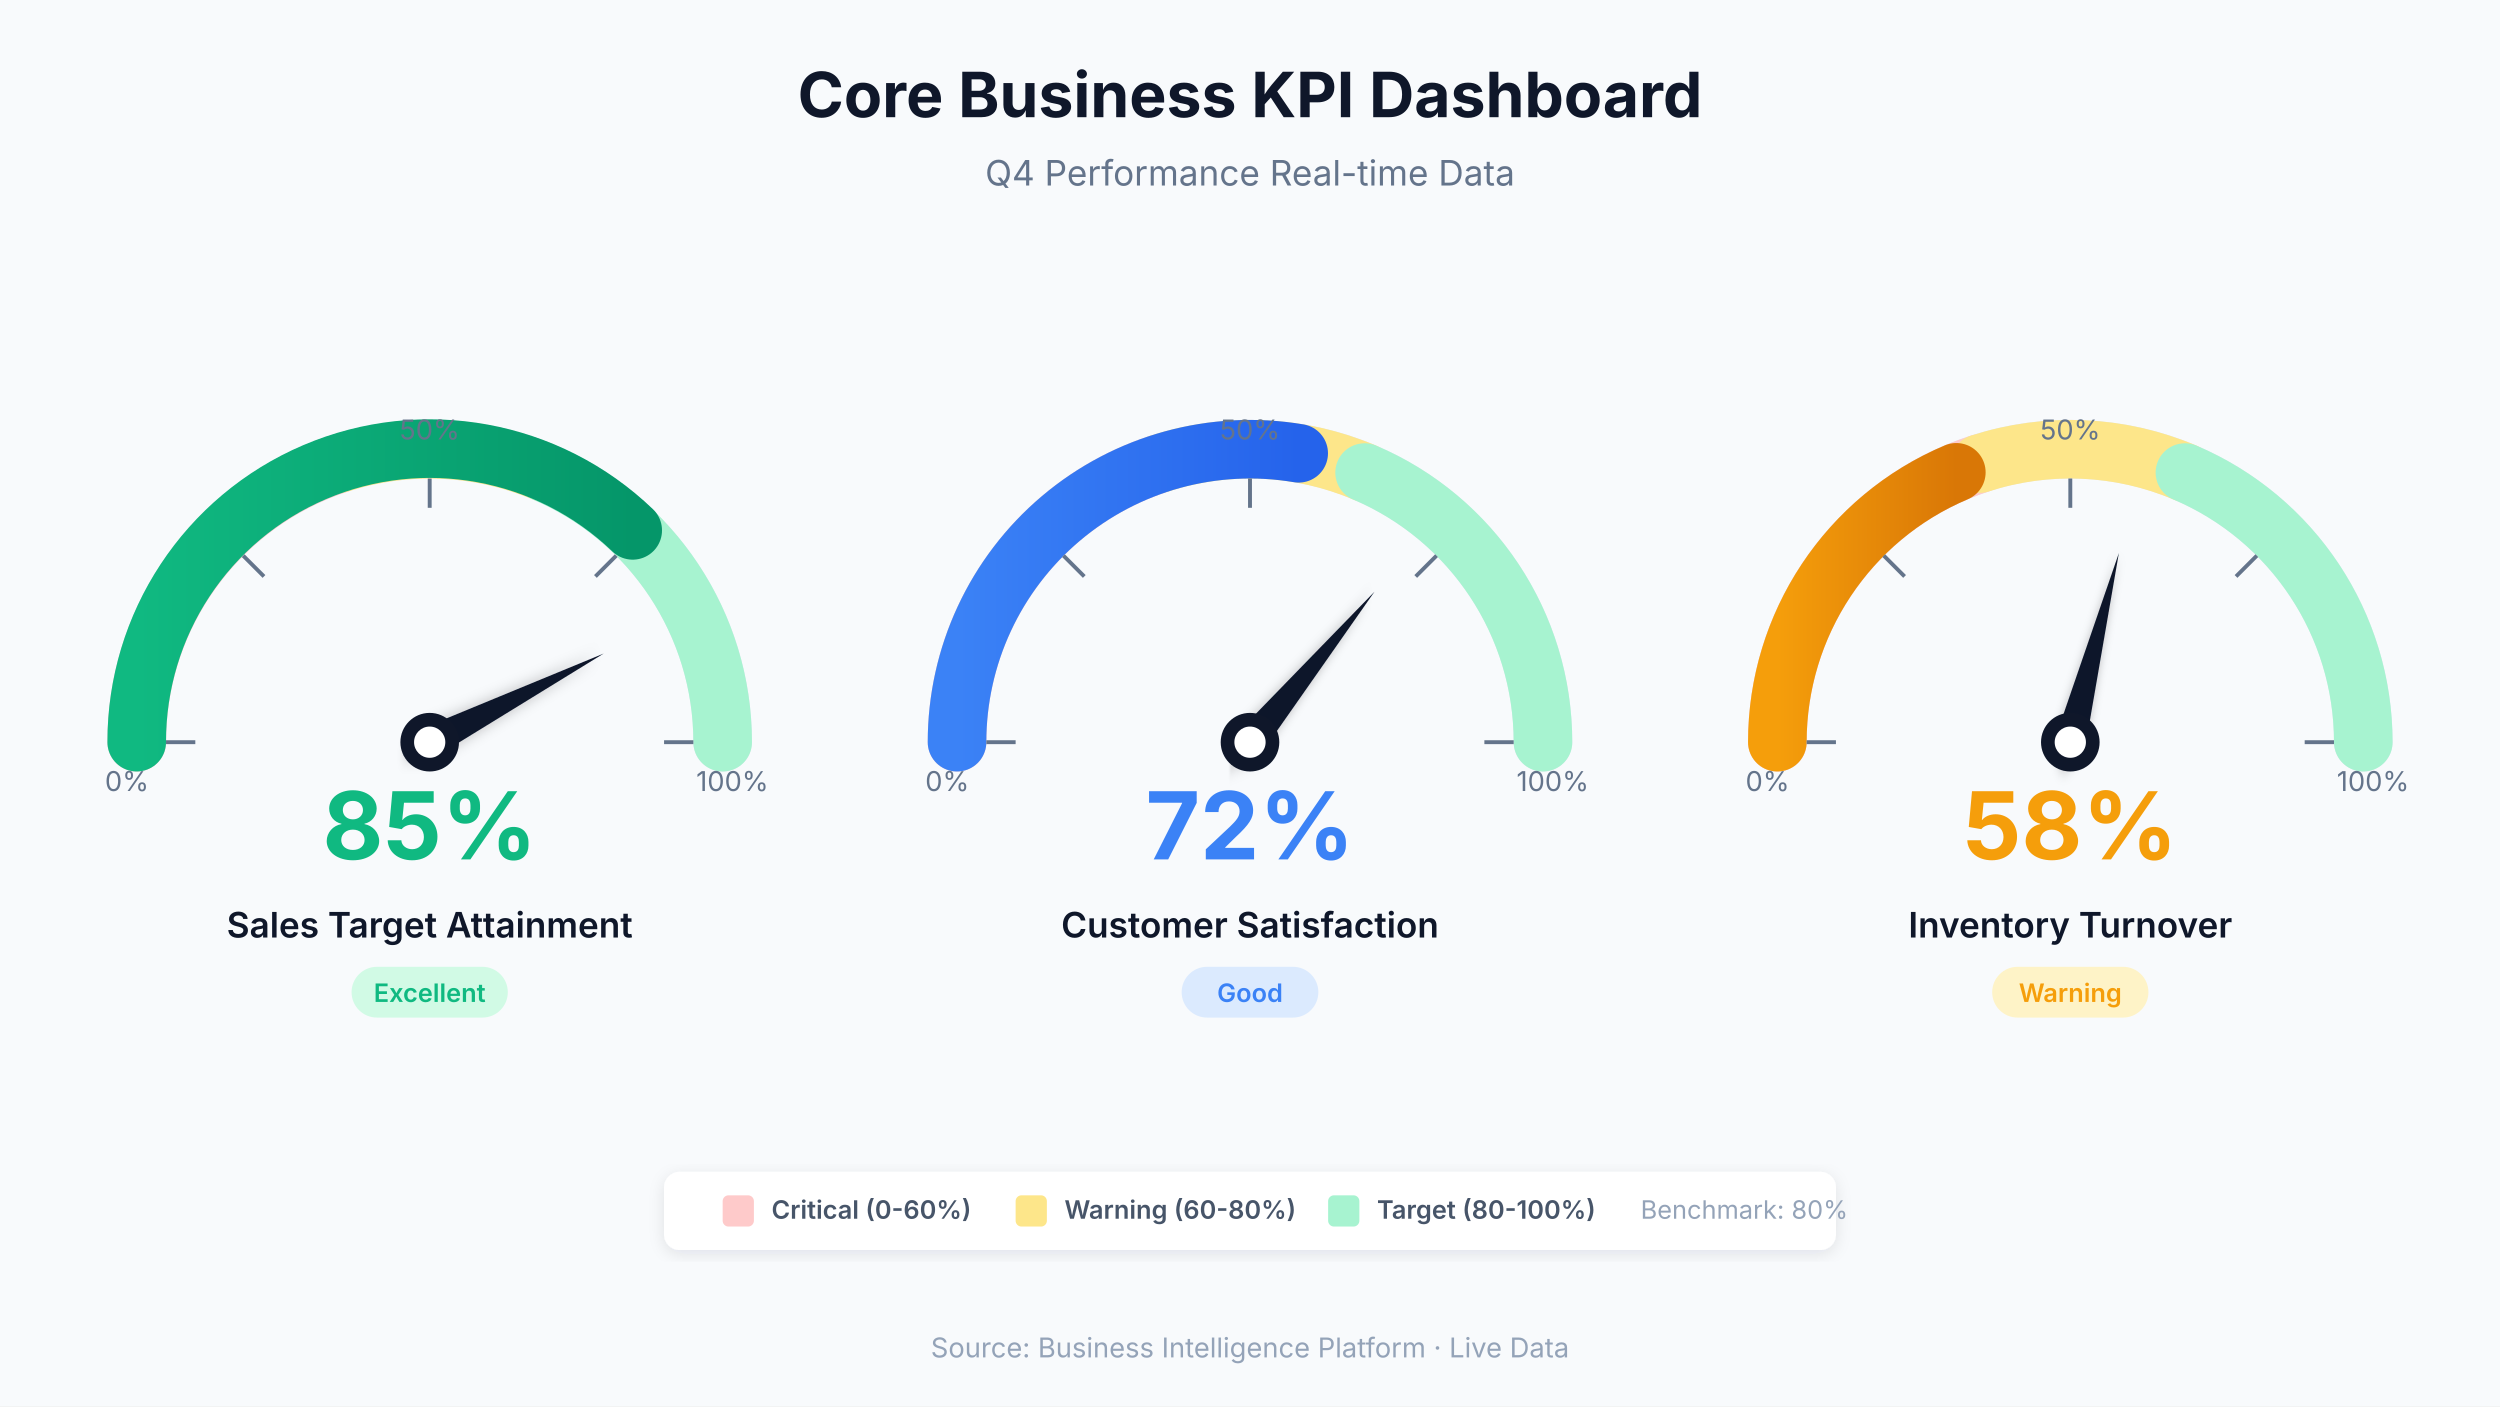
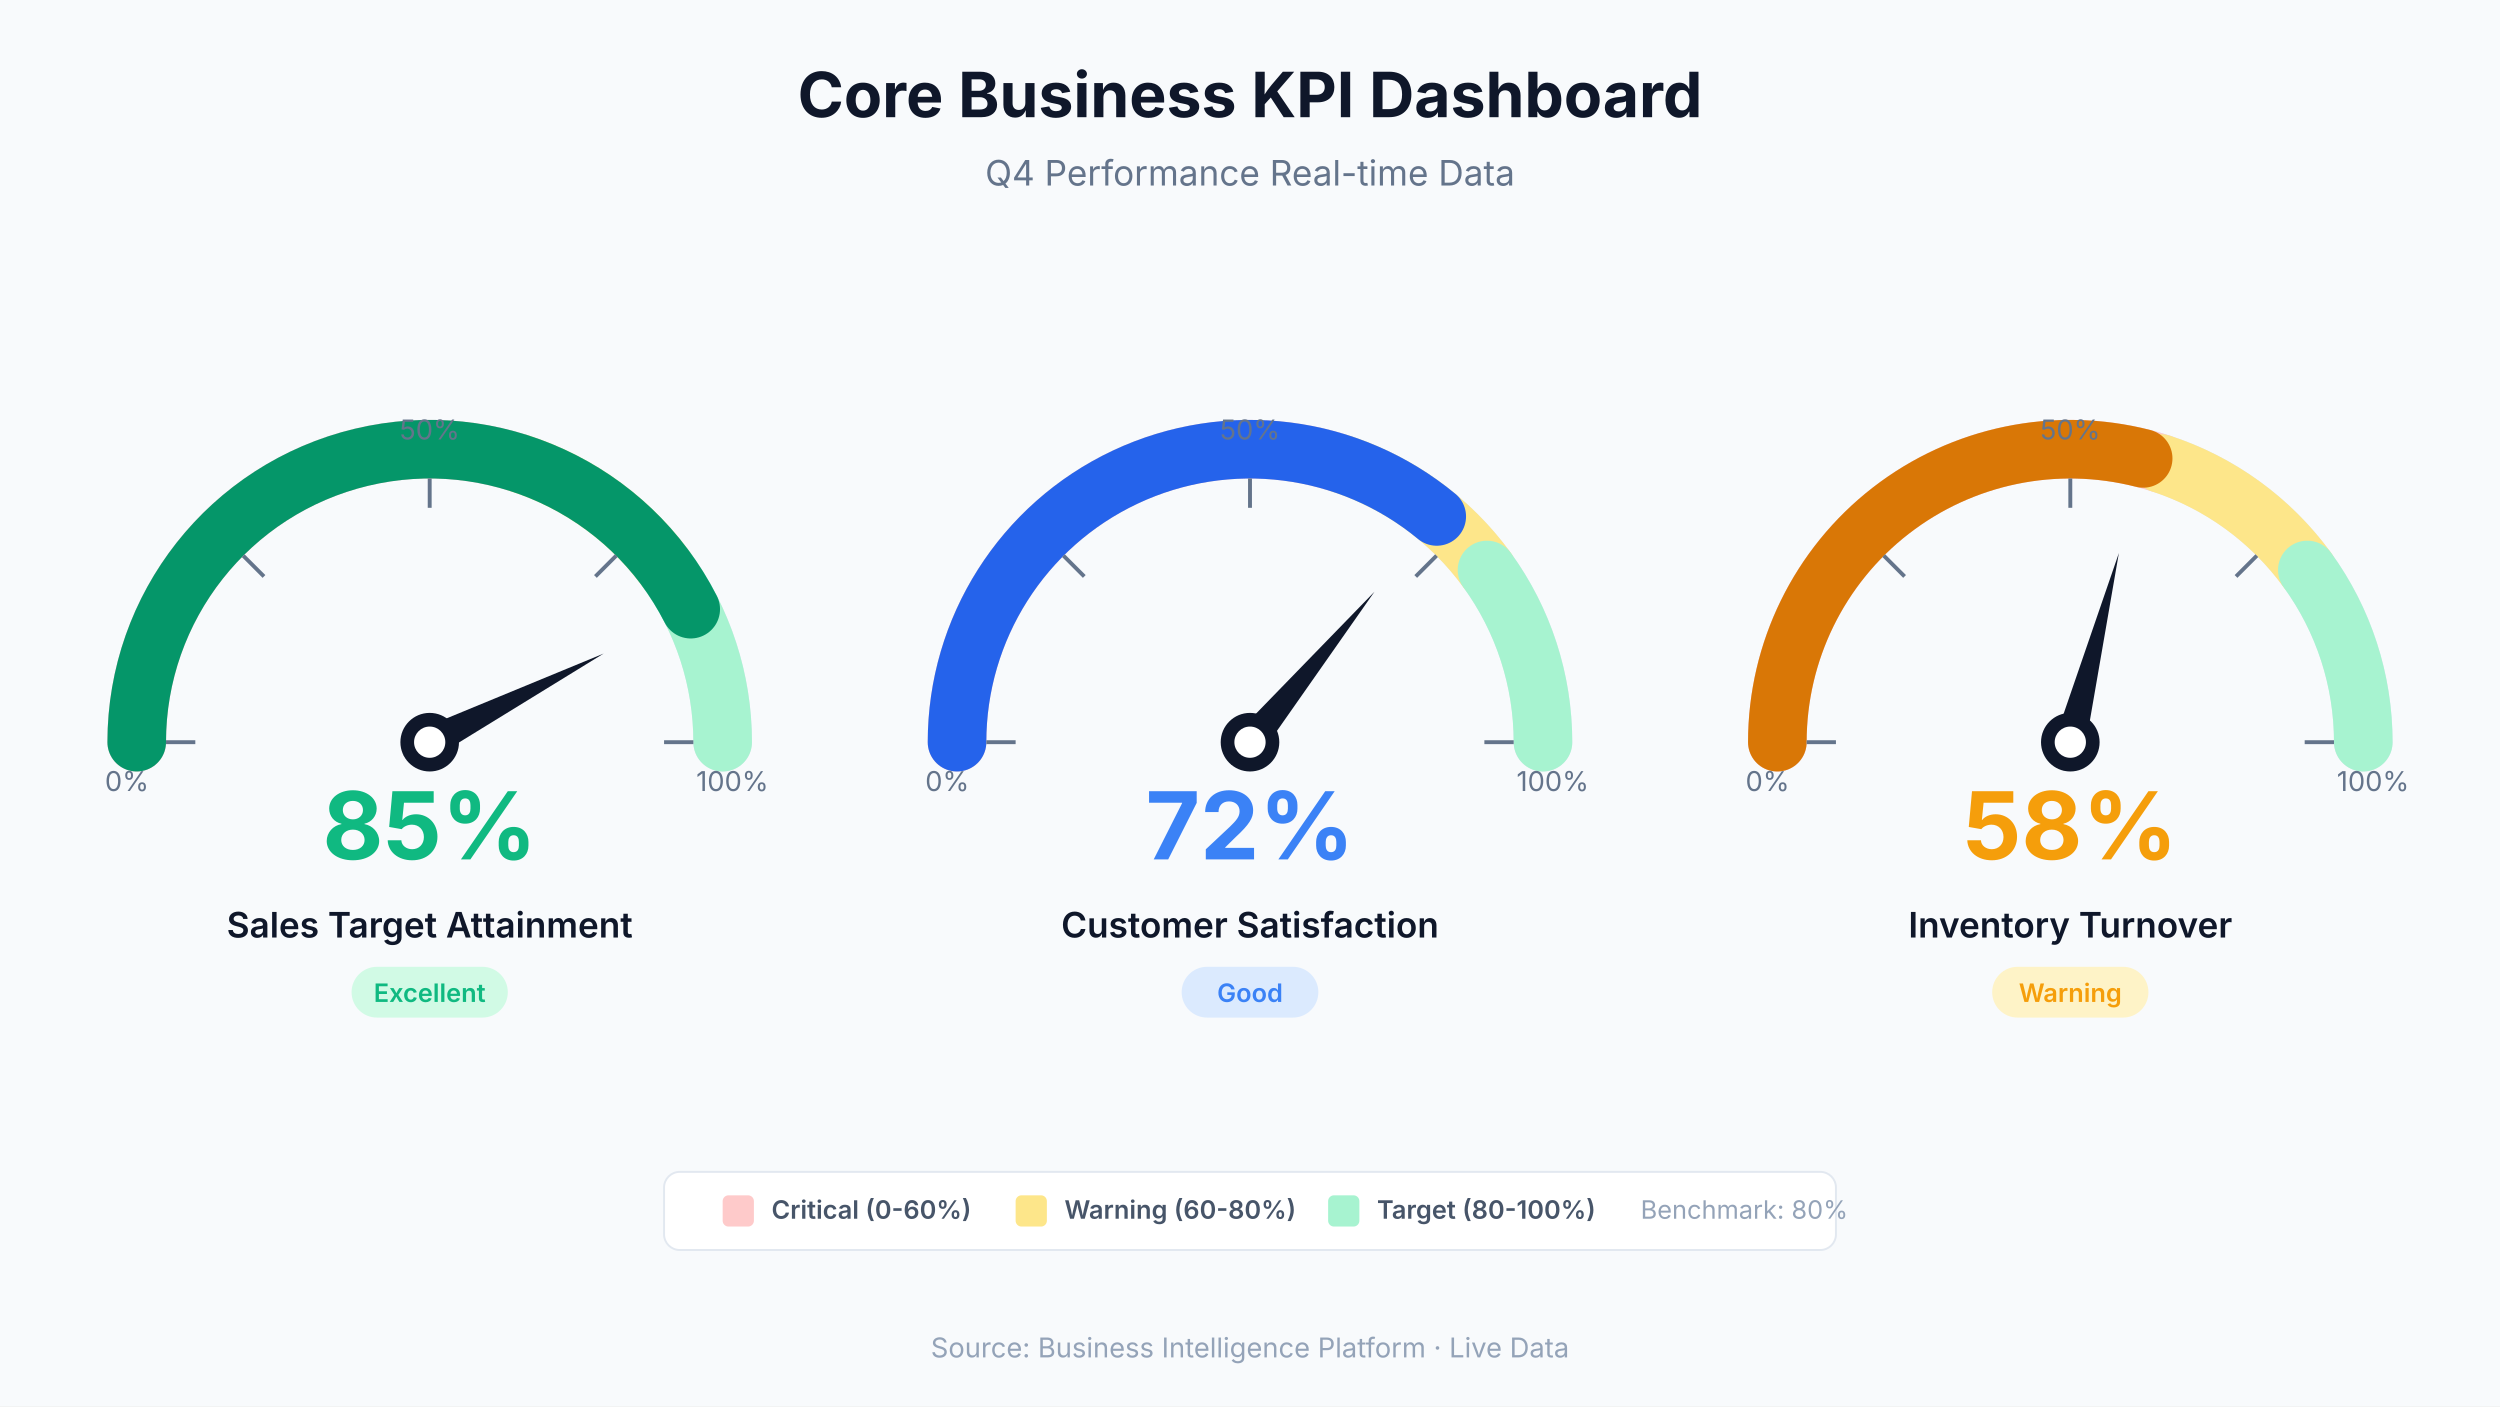
- <svg xmlns="http://www.w3.org/2000/svg" viewBox="0 0 1280 720" width="1280" height="720">
-   <defs>
-     <linearGradient id="bgArcGrad" x1="0%" y1="0%" x2="100%" y2="0%">
-       <stop offset="0%" style="stop-color:#E2E8F0;stop-opacity:1" />
-       <stop offset="100%" style="stop-color:#F1F5F9;stop-opacity:1" />
-     </linearGradient>
-     <linearGradient id="excellentGrad" x1="0%" y1="0%" x2="100%" y2="0%">
-       <stop offset="0%" style="stop-color:#10B981;stop-opacity:1" />
-       <stop offset="100%" style="stop-color:#059669;stop-opacity:1" />
-     </linearGradient>
-     <linearGradient id="goodGrad" x1="0%" y1="0%" x2="100%" y2="0%">
-       <stop offset="0%" style="stop-color:#3B82F6;stop-opacity:1" />
-       <stop offset="100%" style="stop-color:#2563EB;stop-opacity:1" />
-     </linearGradient>
-     <linearGradient id="warningGrad" x1="0%" y1="0%" x2="100%" y2="0%">
-       <stop offset="0%" style="stop-color:#F59E0B;stop-opacity:1" />
-       <stop offset="100%" style="stop-color:#D97706;stop-opacity:1" />
-     </linearGradient>
-     <linearGradient id="dangerGrad" x1="0%" y1="0%" x2="100%" y2="0%">
-       <stop offset="0%" style="stop-color:#EF4444;stop-opacity:1" />
-       <stop offset="100%" style="stop-color:#DC2626;stop-opacity:1" />
-     </linearGradient>
-     <filter id="needleShadow" x="-20%" y="-20%" width="140%" height="140%">
-       <feGaussianBlur in="SourceAlpha" stdDeviation="3" />
-       <feOffset dx="0" dy="2" result="offsetblur" />
-       <feFlood flood-color="#0F172A" flood-opacity="0.25" result="shadowColor" />
-       <feComposite in="shadowColor" in2="offsetblur" operator="in" result="shadow" />
-       <feMerge>
-         <feMergeNode in="shadow" />
-         <feMergeNode in="SourceGraphic" />
-       </feMerge>
-     </filter>
-     <filter id="cardShadow" x="-15%" y="-15%" width="130%" height="130%">
-       <feGaussianBlur in="SourceAlpha" stdDeviation="4" />
-       <feOffset dx="0" dy="2" result="offsetblur" />
-       <feFlood flood-color="#0F172A" flood-opacity="0.1" result="shadowColor" />
-       <feComposite in="shadowColor" in2="offsetblur" operator="in" result="shadow" />
-       <feMerge>
-         <feMergeNode in="shadow" />
-         <feMergeNode in="SourceGraphic" />
-       </feMerge>
-     </filter>
-   </defs>
+ <svg xmlns="http://www.w3.org/2000/svg" viewBox="0 0 1280 720" width="1280" height="720" font-family="-apple-system, BlinkMacSystemFont, 'Segoe UI', sans-serif" font-size="12">
  <rect width="1280" height="720" fill="#F8FAFC" />
-   <text x="640" y="60" font-family="-apple-system, BlinkMacSystemFont, 'Segoe UI', sans-serif" font-size="32" font-weight="700" fill="#0F172A" text-anchor="middle">Core Business KPI Dashboard</text>
-   <text x="640" y="95" font-family="-apple-system, BlinkMacSystemFont, 'Segoe UI', sans-serif" font-size="18" fill="#64748B" text-anchor="middle">Q4 Performance Real-time Data</text>
-   <g id="gauge1" transform="translate(220, 380)">
+   <g id="header" data-pptx-bounds="40 15 1200 125">
+     <text x="640" y="60" font-size="32" font-weight="700" fill="#0F172A" text-anchor="middle">Core Business KPI Dashboard</text>
+     <text x="640" y="95" font-size="18" fill="#64748B" text-anchor="middle">Q4 Performance Real-time Data</text>
+   </g>
+   <g id="gauge1" data-pptx-bounds="10 191 427 351" transform="translate(220, 380)">
    <path d="M -150,0 A 150,150 0 0,1 150,0" fill="none" stroke="#E2E8F0" stroke-width="30" stroke-linecap="round" />
-     <path d="M -150,0 A 150,150 0 0,1 -46.35,-142.65" fill="none" stroke="#FECACA" stroke-width="30" stroke-linecap="round" />
-     <path d="M -46.35,-142.65 A 150,150 0 0,1 58.68,-138.05" fill="none" stroke="#FDE68A" stroke-width="30" stroke-linecap="round" />
-     <path d="M 58.68,-138.05 A 150,150 0 0,1 150,0" fill="none" stroke="#A7F3D0" stroke-width="30" stroke-linecap="round" />
-     <path d="M -150,0 A 150,150 0 0,1 103.95,-108.45" fill="none" stroke="url(#excellentGrad)" stroke-width="30" stroke-linecap="round" />
+     <path d="M -150,0 A 150,150 0 0,1 46.35,-142.66" fill="none" stroke="#FECACA" stroke-width="30" stroke-linecap="round" />
+     <path d="M 46.35,-142.66 A 150,150 0 0,1 121.35,-88.17" fill="none" stroke="#FDE68A" stroke-width="30" stroke-linecap="round" />
+     <path d="M 121.35,-88.17 A 150,150 0 0,1 150,0" fill="none" stroke="#A7F3D0" stroke-width="30" stroke-linecap="round" />
+     <path d="M -150,0 A 150,150 0 0,1 133.65,-68.10" fill="none" stroke="#059669" stroke-width="30" stroke-linecap="round" />
    <line x1="-135" y1="0" x2="-120" y2="0" stroke="#64748B" stroke-width="2" />
    <line x1="-95.5" y1="-95.5" x2="-84.85" y2="-84.85" stroke="#64748B" stroke-width="2" />
    <line x1="0" y1="-135" x2="0" y2="-120" stroke="#64748B" stroke-width="2" />
    <line x1="95.5" y1="-95.5" x2="84.85" y2="-84.85" stroke="#64748B" stroke-width="2" />
    <line x1="135" y1="0" x2="120" y2="0" stroke="#64748B" stroke-width="2" />
-     <text x="-155" y="25" font-family="-apple-system, BlinkMacSystemFont, 'Segoe UI', sans-serif" font-size="14" fill="#64748B" text-anchor="middle">0%</text>
-     <text x="0" y="-155" font-family="-apple-system, BlinkMacSystemFont, 'Segoe UI', sans-serif" font-size="14" fill="#64748B" text-anchor="middle">50%</text>
-     <text x="155" y="25" font-family="-apple-system, BlinkMacSystemFont, 'Segoe UI', sans-serif" font-size="14" fill="#64748B" text-anchor="middle">100%</text>
+     <text x="-155" y="25" font-size="14" fill="#64748B" text-anchor="middle">0%</text>
+     <text x="0" y="-155" font-size="14" fill="#64748B" text-anchor="middle">50%</text>
+     <text x="155" y="25" font-size="14" fill="#64748B" text-anchor="middle">100%</text>
    <g transform="rotate(63)">
-       <path d="M 0,-100 L -8,0 L 0,15 L 8,0 Z" fill="#0F172A" filter="url(#needleShadow)" />
+       <path d="M 0,-100 L -8,0 L 0,15 L 8,0 Z" fill="#0F172A" />
    </g>
    <circle cx="0" cy="0" r="15" fill="#0F172A" />
    <circle cx="0" cy="0" r="8" fill="#FFFFFF" />
-     <text x="0" y="60" font-family="-apple-system, BlinkMacSystemFont, 'Segoe UI', sans-serif" font-size="48" font-weight="700" fill="#10B981" text-anchor="middle">85%</text>
-     <text x="0" y="100" font-family="-apple-system, BlinkMacSystemFont, 'Segoe UI', sans-serif" font-size="18" font-weight="600" fill="#0F172A" text-anchor="middle">Sales Target Attainment</text>
+     <text x="0" y="60" font-size="48" font-weight="700" fill="#10B981" text-anchor="middle">85%</text>
+     <text x="0" y="100" font-size="18" font-weight="600" fill="#0F172A" text-anchor="middle">Sales Target Attainment</text>
    <rect x="-40" y="115" width="80" height="26" rx="13" fill="#D1FAE5" />
-     <text x="0" y="133" font-family="-apple-system, BlinkMacSystemFont, 'Segoe UI', sans-serif" font-size="13" font-weight="600" fill="#10B981" text-anchor="middle">Excellent</text>
+     <text x="0" y="133" font-size="13" font-weight="600" fill="#10B981" text-anchor="middle">Excellent</text>
  </g>
-   <g id="gauge2" transform="translate(640, 380)">
+   <g id="gauge2" data-pptx-bounds="430 191 427 351" transform="translate(640, 380)">
    <path d="M -150,0 A 150,150 0 0,1 150,0" fill="none" stroke="#E2E8F0" stroke-width="30" stroke-linecap="round" />
-     <path d="M -150,0 A 150,150 0 0,1 -46.35,-142.65" fill="none" stroke="#FECACA" stroke-width="30" stroke-linecap="round" />
-     <path d="M -46.35,-142.65 A 150,150 0 0,1 58.68,-138.05" fill="none" stroke="#FDE68A" stroke-width="30" stroke-linecap="round" />
-     <path d="M 58.68,-138.05 A 150,150 0 0,1 150,0" fill="none" stroke="#A7F3D0" stroke-width="30" stroke-linecap="round" />
-     <path d="M -150,0 A 150,150 0 0,1 24.93,-147.91" fill="none" stroke="url(#goodGrad)" stroke-width="30" stroke-linecap="round" />
+     <path d="M -150,0 A 150,150 0 0,1 46.35,-142.66" fill="none" stroke="#FECACA" stroke-width="30" stroke-linecap="round" />
+     <path d="M 46.35,-142.66 A 150,150 0 0,1 121.35,-88.17" fill="none" stroke="#FDE68A" stroke-width="30" stroke-linecap="round" />
+     <path d="M 121.35,-88.17 A 150,150 0 0,1 150,0" fill="none" stroke="#A7F3D0" stroke-width="30" stroke-linecap="round" />
+     <path d="M -150,0 A 150,150 0 0,1 95.61,-115.58" fill="none" stroke="#2563EB" stroke-width="30" stroke-linecap="round" />
    <line x1="-135" y1="0" x2="-120" y2="0" stroke="#64748B" stroke-width="2" />
    <line x1="-95.5" y1="-95.5" x2="-84.85" y2="-84.85" stroke="#64748B" stroke-width="2" />
    <line x1="0" y1="-135" x2="0" y2="-120" stroke="#64748B" stroke-width="2" />
    <line x1="95.5" y1="-95.5" x2="84.85" y2="-84.85" stroke="#64748B" stroke-width="2" />
    <line x1="135" y1="0" x2="120" y2="0" stroke="#64748B" stroke-width="2" />
-     <text x="-155" y="25" font-family="-apple-system, BlinkMacSystemFont, 'Segoe UI', sans-serif" font-size="14" fill="#64748B" text-anchor="middle">0%</text>
-     <text x="0" y="-155" font-family="-apple-system, BlinkMacSystemFont, 'Segoe UI', sans-serif" font-size="14" fill="#64748B" text-anchor="middle">50%</text>
-     <text x="155" y="25" font-family="-apple-system, BlinkMacSystemFont, 'Segoe UI', sans-serif" font-size="14" fill="#64748B" text-anchor="middle">100%</text>
+     <text x="-155" y="25" font-size="14" fill="#64748B" text-anchor="middle">0%</text>
+     <text x="0" y="-155" font-size="14" fill="#64748B" text-anchor="middle">50%</text>
+     <text x="155" y="25" font-size="14" fill="#64748B" text-anchor="middle">100%</text>
    <g transform="rotate(39.6)">
-       <path d="M 0,-100 L -8,0 L 0,15 L 8,0 Z" fill="#0F172A" filter="url(#needleShadow)" />
+       <path d="M 0,-100 L -8,0 L 0,15 L 8,0 Z" fill="#0F172A" />
    </g>
    <circle cx="0" cy="0" r="15" fill="#0F172A" />
    <circle cx="0" cy="0" r="8" fill="#FFFFFF" />
-     <text x="0" y="60" font-family="-apple-system, BlinkMacSystemFont, 'Segoe UI', sans-serif" font-size="48" font-weight="700" fill="#3B82F6" text-anchor="middle">72%</text>
-     <text x="0" y="100" font-family="-apple-system, BlinkMacSystemFont, 'Segoe UI', sans-serif" font-size="18" font-weight="600" fill="#0F172A" text-anchor="middle">Customer Satisfaction</text>
+     <text x="0" y="60" font-size="48" font-weight="700" fill="#3B82F6" text-anchor="middle">72%</text>
+     <text x="0" y="100" font-size="18" font-weight="600" fill="#0F172A" text-anchor="middle">Customer Satisfaction</text>
    <rect x="-35" y="115" width="70" height="26" rx="13" fill="#DBEAFE" />
-     <text x="0" y="133" font-family="-apple-system, BlinkMacSystemFont, 'Segoe UI', sans-serif" font-size="13" font-weight="600" fill="#3B82F6" text-anchor="middle">Good</text>
+     <text x="0" y="133" font-size="13" font-weight="600" fill="#3B82F6" text-anchor="middle">Good</text>
  </g>
-   <g id="gauge3" transform="translate(1060, 380)">
+   <g id="gauge3" data-pptx-bounds="850 191 427 351" transform="translate(1060, 380)">
    <path d="M -150,0 A 150,150 0 0,1 150,0" fill="none" stroke="#E2E8F0" stroke-width="30" stroke-linecap="round" />
-     <path d="M -150,0 A 150,150 0 0,1 -46.35,-142.65" fill="none" stroke="#FECACA" stroke-width="30" stroke-linecap="round" />
-     <path d="M -46.35,-142.65 A 150,150 0 0,1 58.68,-138.05" fill="none" stroke="#FDE68A" stroke-width="30" stroke-linecap="round" />
-     <path d="M 58.68,-138.05 A 150,150 0 0,1 150,0" fill="none" stroke="#A7F3D0" stroke-width="30" stroke-linecap="round" />
-     <path d="M -150,0 A 150,150 0 0,1 -58.36,-138.17" fill="none" stroke="url(#warningGrad)" stroke-width="30" stroke-linecap="round" />
+     <path d="M -150,0 A 150,150 0 0,1 46.35,-142.66" fill="none" stroke="#FECACA" stroke-width="30" stroke-linecap="round" />
+     <path d="M 46.35,-142.66 A 150,150 0 0,1 121.35,-88.17" fill="none" stroke="#FDE68A" stroke-width="30" stroke-linecap="round" />
+     <path d="M 121.35,-88.17 A 150,150 0 0,1 150,0" fill="none" stroke="#A7F3D0" stroke-width="30" stroke-linecap="round" />
+     <path d="M -150,0 A 150,150 0 0,1 37.30,-145.29" fill="none" stroke="#D97706" stroke-width="30" stroke-linecap="round" />
    <line x1="-135" y1="0" x2="-120" y2="0" stroke="#64748B" stroke-width="2" />
    <line x1="-95.5" y1="-95.5" x2="-84.85" y2="-84.85" stroke="#64748B" stroke-width="2" />
    <line x1="0" y1="-135" x2="0" y2="-120" stroke="#64748B" stroke-width="2" />
    <line x1="95.5" y1="-95.5" x2="84.85" y2="-84.85" stroke="#64748B" stroke-width="2" />
    <line x1="135" y1="0" x2="120" y2="0" stroke="#64748B" stroke-width="2" />
-     <text x="-155" y="25" font-family="-apple-system, BlinkMacSystemFont, 'Segoe UI', sans-serif" font-size="14" fill="#64748B" text-anchor="middle">0%</text>
-     <text x="0" y="-155" font-family="-apple-system, BlinkMacSystemFont, 'Segoe UI', sans-serif" font-size="14" fill="#64748B" text-anchor="middle">50%</text>
-     <text x="155" y="25" font-family="-apple-system, BlinkMacSystemFont, 'Segoe UI', sans-serif" font-size="14" fill="#64748B" text-anchor="middle">100%</text>
+     <text x="-155" y="25" font-size="14" fill="#64748B" text-anchor="middle">0%</text>
+     <text x="0" y="-155" font-size="14" fill="#64748B" text-anchor="middle">50%</text>
+     <text x="155" y="25" font-size="14" fill="#64748B" text-anchor="middle">100%</text>
    <g transform="rotate(14.4)">
-       <path d="M 0,-100 L -8,0 L 0,15 L 8,0 Z" fill="#0F172A" filter="url(#needleShadow)" />
+       <path d="M 0,-100 L -8,0 L 0,15 L 8,0 Z" fill="#0F172A" />
    </g>
    <circle cx="0" cy="0" r="15" fill="#0F172A" />
    <circle cx="0" cy="0" r="8" fill="#FFFFFF" />
-     <text x="0" y="60" font-family="-apple-system, BlinkMacSystemFont, 'Segoe UI', sans-serif" font-size="48" font-weight="700" fill="#F59E0B" text-anchor="middle">58%</text>
-     <text x="0" y="100" font-family="-apple-system, BlinkMacSystemFont, 'Segoe UI', sans-serif" font-size="18" font-weight="600" fill="#0F172A" text-anchor="middle">Inventory Turnover</text>
+     <text x="0" y="60" font-size="48" font-weight="700" fill="#F59E0B" text-anchor="middle">58%</text>
+     <text x="0" y="100" font-size="18" font-weight="600" fill="#0F172A" text-anchor="middle">Inventory Turnover</text>
    <rect x="-40" y="115" width="80" height="26" rx="13" fill="#FEF3C7" />
-     <text x="0" y="133" font-family="-apple-system, BlinkMacSystemFont, 'Segoe UI', sans-serif" font-size="13" font-weight="600" fill="#F59E0B" text-anchor="middle">Warning</text>
+     <text x="0" y="133" font-size="13" font-weight="600" fill="#F59E0B" text-anchor="middle">Warning</text>
  </g>
-   <g id="legendBar" transform="translate(340, 600)">
-     <rect x="0" y="0" width="600" height="40" rx="8" fill="#FFFFFF" filter="url(#cardShadow)" />
+   <g id="legendBar" data-pptx-bounds="265 593 750 54" transform="translate(340, 600)">
+     <rect x="0" y="0" width="600" height="40" rx="8" fill="#FFFFFF" stroke="#E2E8F0" />
    <rect x="30" y="12" width="16" height="16" rx="3" fill="#FECACA" />
-     <text x="55" y="24" font-family="-apple-system, BlinkMacSystemFont, 'Segoe UI', sans-serif" font-size="13" font-weight="600" fill="#475569">Critical (0-60%)</text>
+     <text x="55" y="24" font-size="13" font-weight="600" fill="#475569">Critical (0-60%)</text>
    <rect x="180" y="12" width="16" height="16" rx="3" fill="#FDE68A" />
-     <text x="205" y="24" font-family="-apple-system, BlinkMacSystemFont, 'Segoe UI', sans-serif" font-size="13" font-weight="600" fill="#475569">Warning (60-80%)</text>
+     <text x="205" y="24" font-size="13" font-weight="600" fill="#475569">Warning (60-80%)</text>
    <rect x="340" y="12" width="16" height="16" rx="3" fill="#A7F3D0" />
-     <text x="365" y="24" font-family="-apple-system, BlinkMacSystemFont, 'Segoe UI', sans-serif" font-size="13" font-weight="600" fill="#475569">Target (80-100%)</text>
-     <text x="500" y="24" font-family="-apple-system, BlinkMacSystemFont, 'Segoe UI', sans-serif" font-size="13" fill="#94A3B8">Benchmark: 80%</text>
+     <text x="365" y="24" font-size="13" font-weight="600" fill="#475569">Target (80-100%)</text>
+     <text x="500" y="24" font-size="13" fill="#94A3B8">Benchmark: 80%</text>
  </g>
-   <text x="640" y="695" font-family="-apple-system, BlinkMacSystemFont, 'Segoe UI', sans-serif" font-size="14" fill="#94A3B8" text-anchor="middle">Source: Business Intelligence Platform · Live Data</text>
+   <g id="source" data-pptx-bounds="40 670 1200 40">
+     <text x="640" y="695" font-size="14" fill="#94A3B8" text-anchor="middle">Source: Business Intelligence Platform · Live Data</text>
+   </g>
</svg>
